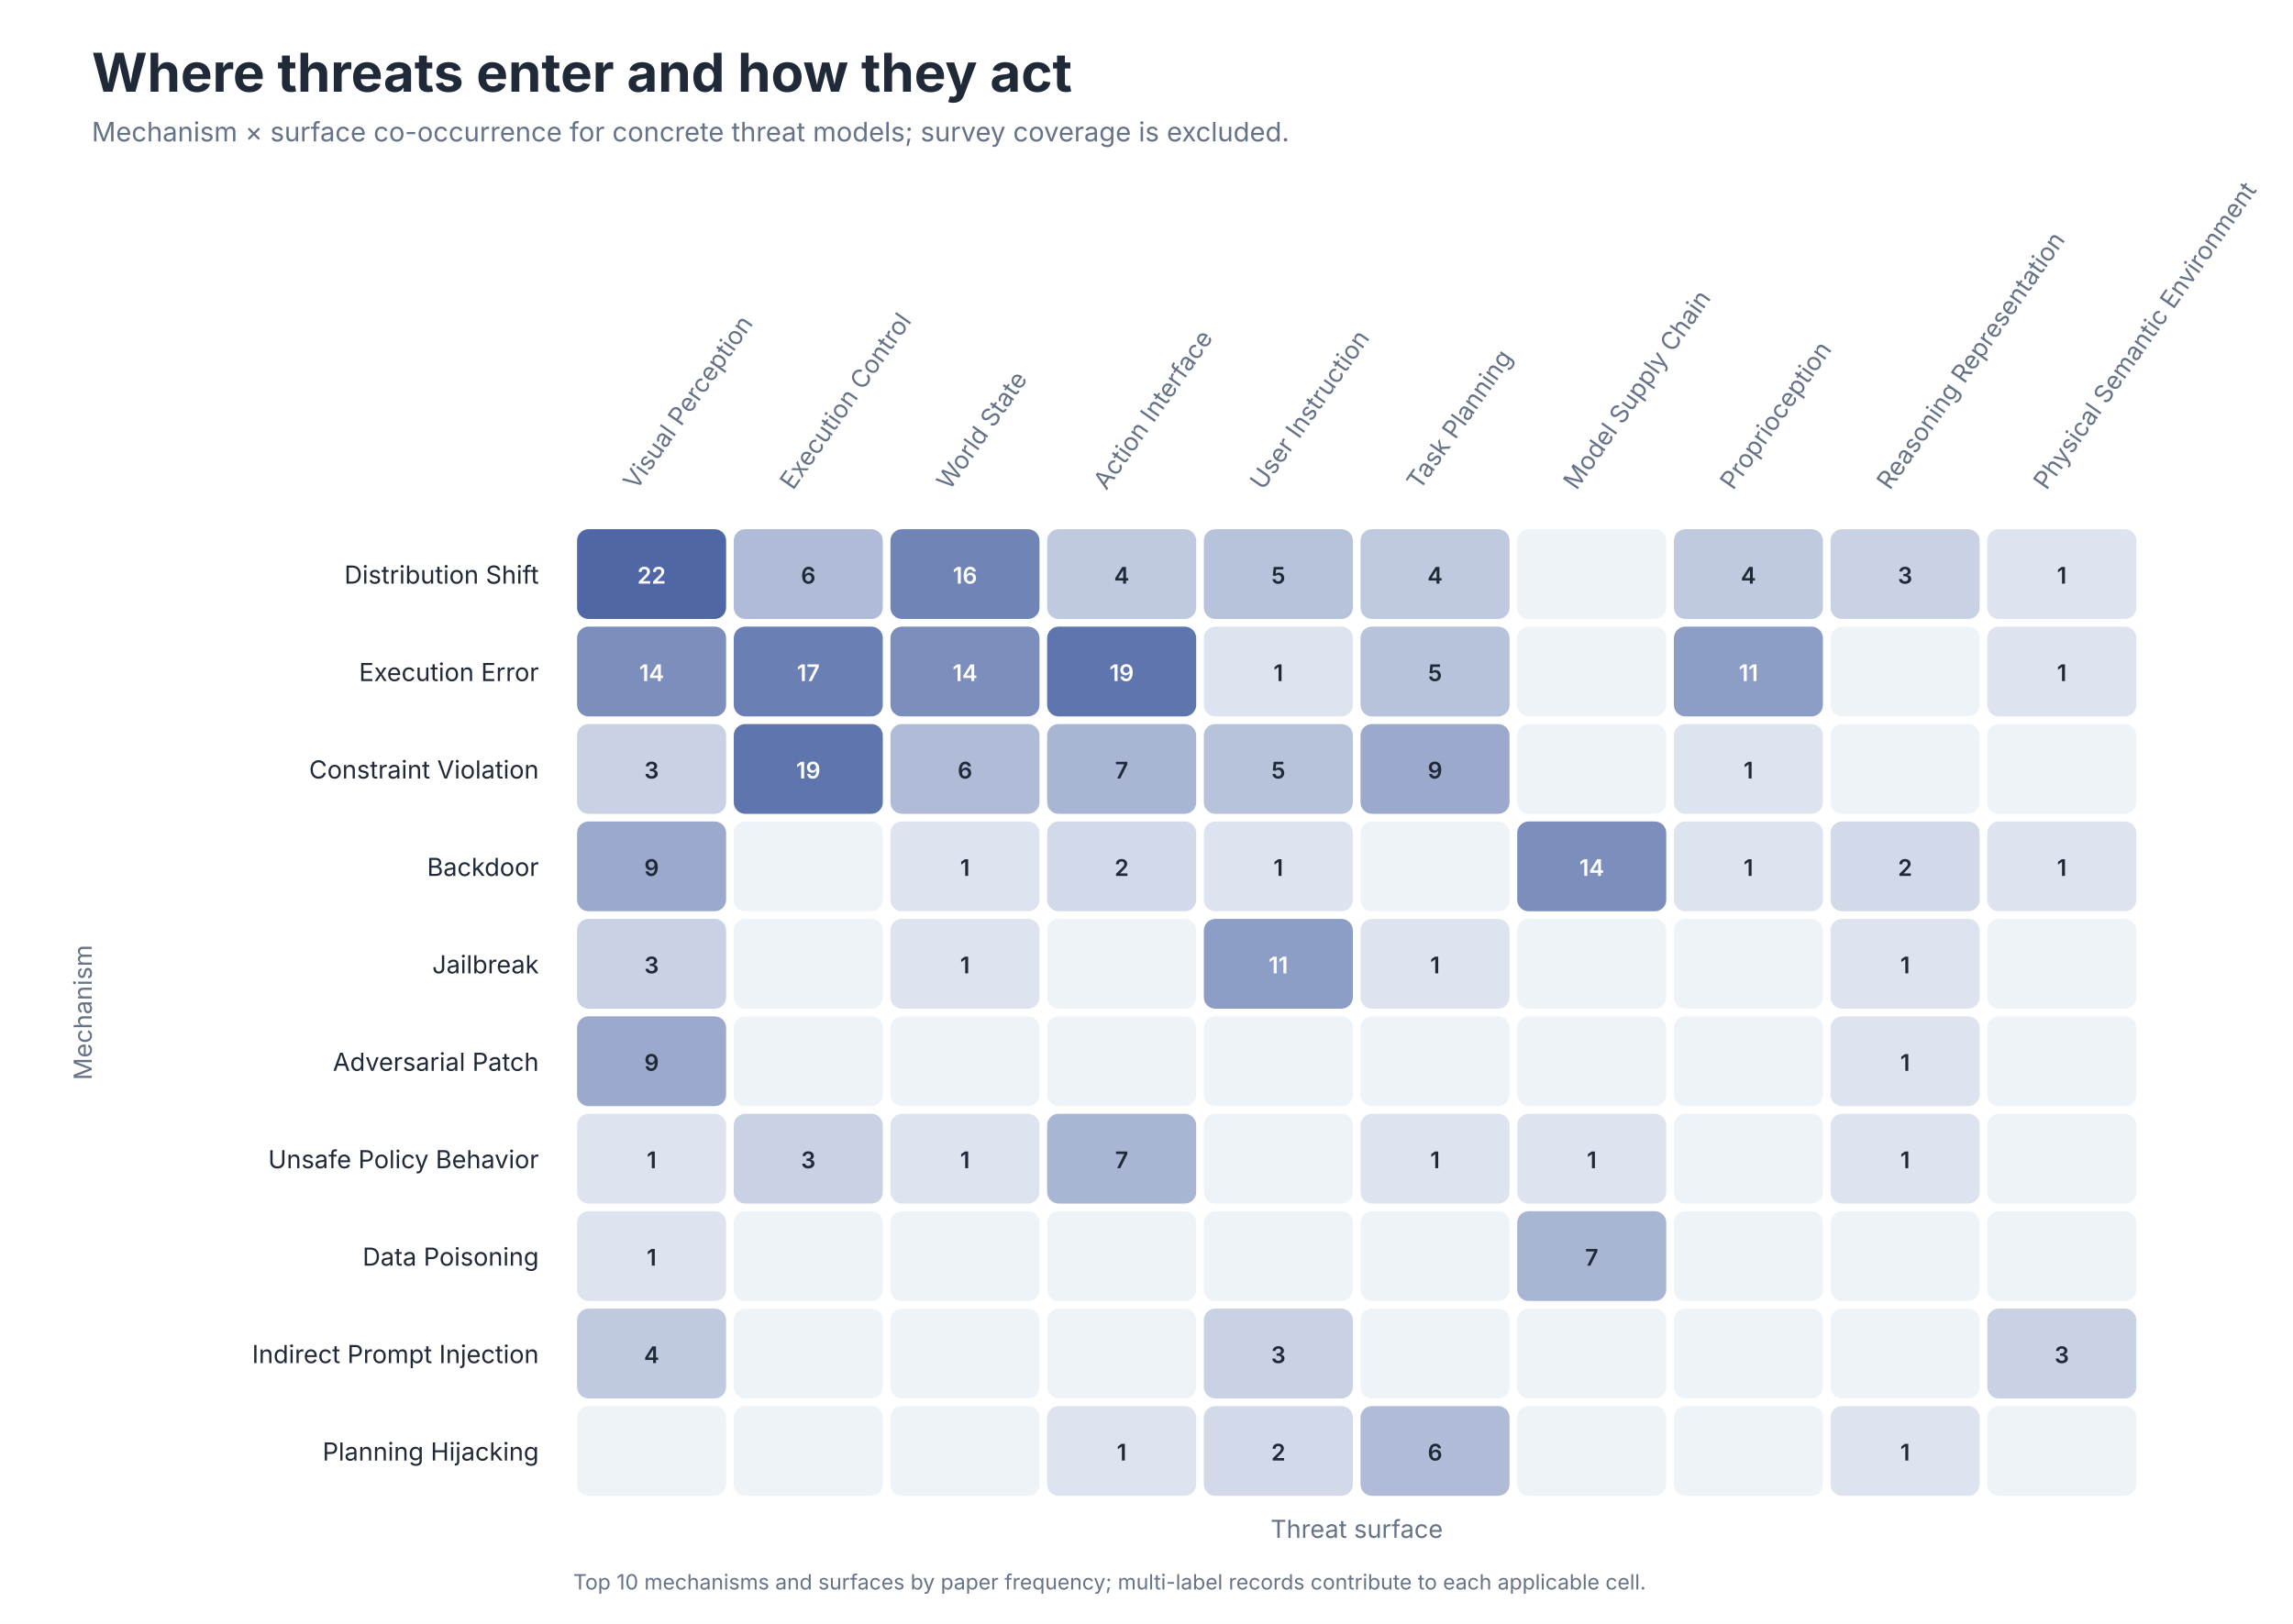
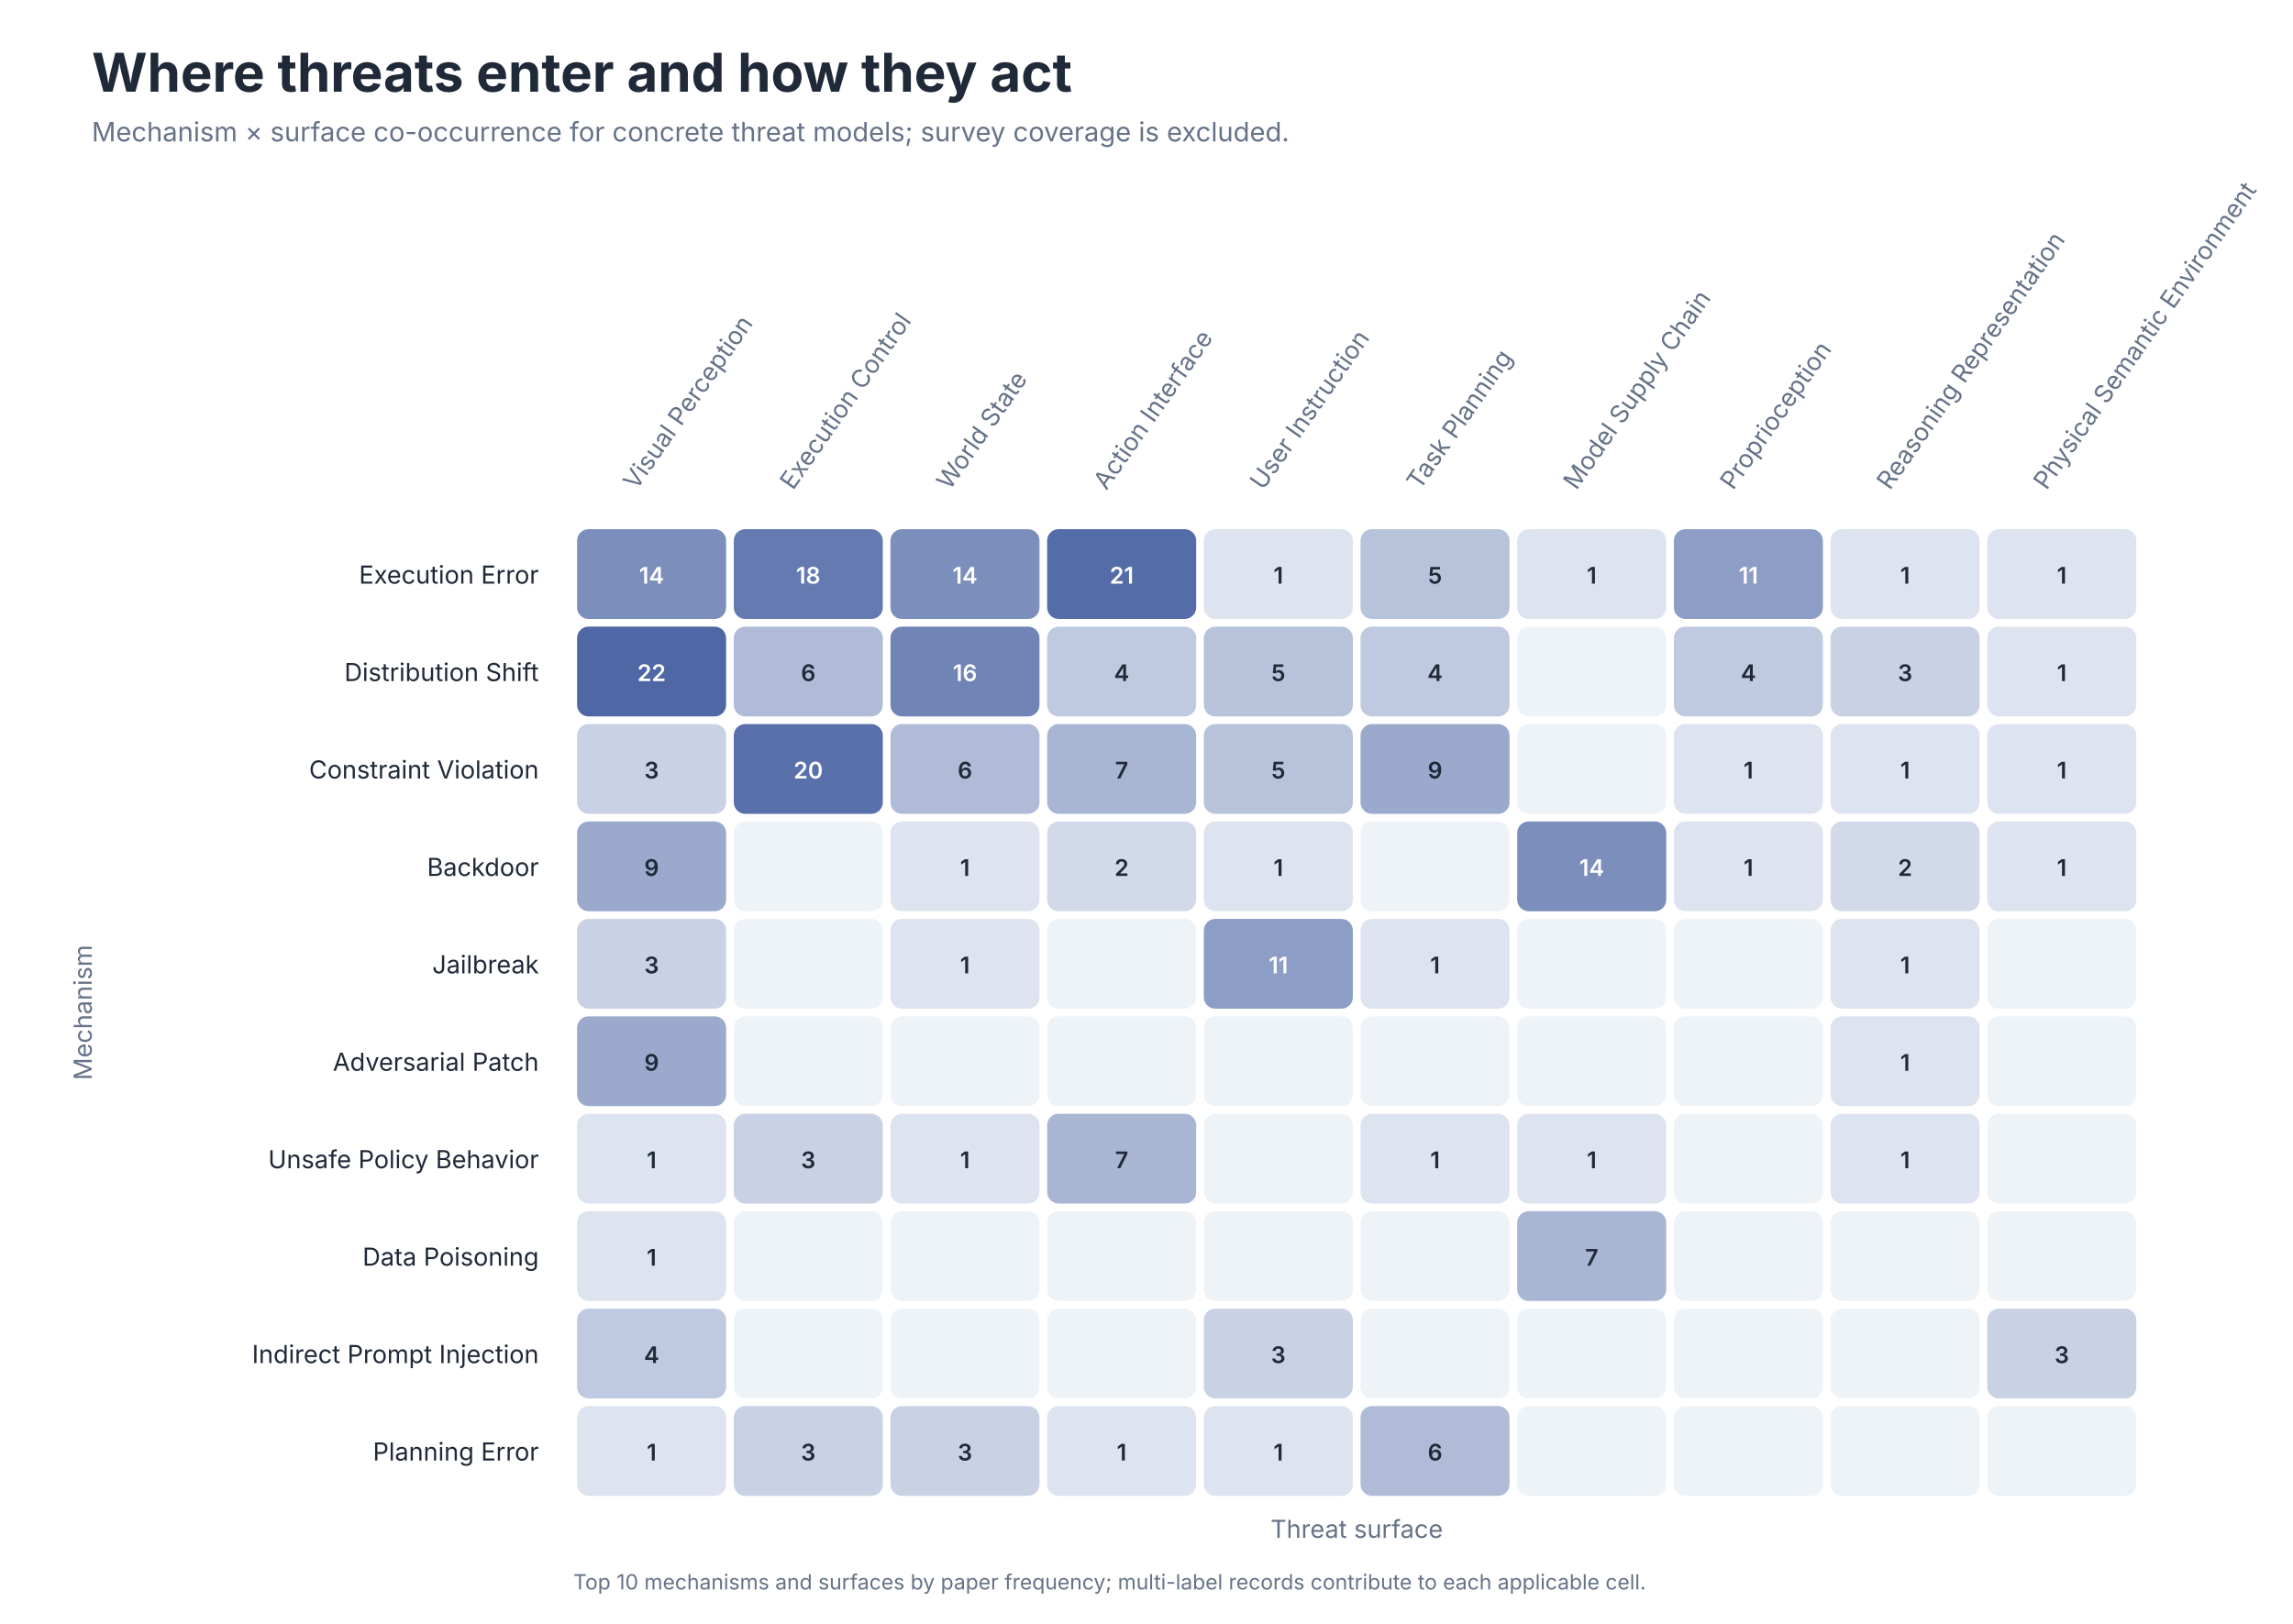
<svg xmlns="http://www.w3.org/2000/svg" role="img" aria-labelledby="title desc" viewBox="0 0 1200 850">
  <style>
text { font-family: -apple-system, BlinkMacSystemFont, 'Segoe UI', sans-serif; }
.title { font-size: 28px; font-weight: 650; fill: #202938; }
.subtitle { font-size: 14px; fill: #657287; }
.axis { font-size: 13px; fill: #657287; }
.label { font-size: 13px; fill: #202938; }
.small { font-size: 11px; fill: #657287; }
</style>
  <rect width="1200" height="850" fill="#FFFFFF" />
  <text class="title" x="48" y="48">Where threats enter and how they act</text>
  <text class="subtitle" x="48" y="74">Mechanism × surface co-occurrence for concrete threat models; survey coverage is excluded.</text>
  <text class="axis" text-anchor="start" transform="translate(333.0 257) rotate(-55)">Visual Perception</text>
  <text class="axis" text-anchor="start" transform="translate(415.0 257) rotate(-55)">Execution Control</text>
  <text class="axis" text-anchor="start" transform="translate(497.0 257) rotate(-55)">World State</text>
  <text class="axis" text-anchor="start" transform="translate(579.0 257) rotate(-55)">Action Interface</text>
  <text class="axis" text-anchor="start" transform="translate(661.0 257) rotate(-55)">User Instruction</text>
  <text class="axis" text-anchor="start" transform="translate(743.0 257) rotate(-55)">Task Planning</text>
  <text class="axis" text-anchor="start" transform="translate(825.0 257) rotate(-55)">Model Supply Chain</text>
  <text class="axis" text-anchor="start" transform="translate(907.0 257) rotate(-55)">Proprioception</text>
  <text class="axis" text-anchor="start" transform="translate(989.0 257) rotate(-55)">Reasoning Representation</text>
  <text class="axis" text-anchor="start" transform="translate(1071.0 257) rotate(-55)">Physical Semantic Environment</text>
-   <text class="label" x="282" y="305.5" text-anchor="end">Distribution Shift</text>
-   <rect x="302" y="277" width="78" height="47" rx="6" fill="#4F67A5" />
-   <text x="341.0" y="305.5" text-anchor="middle" font-size="12" font-weight="600" fill="#FFFFFF">22</text>
-   <rect x="384" y="277" width="78" height="47" rx="6" fill="#B0BCD7" />
-   <text x="423.0" y="305.5" text-anchor="middle" font-size="12" font-weight="600" fill="#202938">6</text>
-   <rect x="466" y="277" width="78" height="47" rx="6" fill="#7084B6" />
-   <text x="505.0" y="305.5" text-anchor="middle" font-size="12" font-weight="600" fill="#FFFFFF">16</text>
-   <rect x="548" y="277" width="78" height="47" rx="6" fill="#BFCAE0" />
-   <text x="587.0" y="305.5" text-anchor="middle" font-size="12" font-weight="600" fill="#202938">4</text>
-   <rect x="630" y="277" width="78" height="47" rx="6" fill="#B7C3DB" />
-   <text x="669.0" y="305.5" text-anchor="middle" font-size="12" font-weight="600" fill="#202938">5</text>
-   <rect x="712" y="277" width="78" height="47" rx="6" fill="#BFCAE0" />
-   <text x="751.0" y="305.5" text-anchor="middle" font-size="12" font-weight="600" fill="#202938">4</text>
-   <rect x="794" y="277" width="78" height="47" rx="6" fill="#EEF3F8" />
-   <text x="833.0" y="305.5" text-anchor="middle" font-size="12" font-weight="600" fill="#202938" />
-   <rect x="876" y="277" width="78" height="47" rx="6" fill="#BFCAE0" />
-   <text x="915.0" y="305.5" text-anchor="middle" font-size="12" font-weight="600" fill="#202938">4</text>
-   <rect x="958" y="277" width="78" height="47" rx="6" fill="#C8D2E4" />
-   <text x="997.0" y="305.5" text-anchor="middle" font-size="12" font-weight="600" fill="#202938">3</text>
+   <text class="label" x="282" y="305.5" text-anchor="end">Execution Error</text>
+   <rect x="302" y="277" width="78" height="47" rx="6" fill="#7B8EBC" />
+   <text x="341.0" y="305.5" text-anchor="middle" font-size="12" font-weight="600" fill="#FFFFFF">14</text>
+   <rect x="384" y="277" width="78" height="47" rx="6" fill="#647AB0" />
+   <text x="423.0" y="305.5" text-anchor="middle" font-size="12" font-weight="600" fill="#FFFFFF">18</text>
+   <rect x="466" y="277" width="78" height="47" rx="6" fill="#7B8EBC" />
+   <text x="505.0" y="305.5" text-anchor="middle" font-size="12" font-weight="600" fill="#FFFFFF">14</text>
+   <rect x="548" y="277" width="78" height="47" rx="6" fill="#546CA8" />
+   <text x="587.0" y="305.5" text-anchor="middle" font-size="12" font-weight="600" fill="#FFFFFF">21</text>
+   <rect x="630" y="277" width="78" height="47" rx="6" fill="#DDE4EF" />
+   <text x="669.0" y="305.5" text-anchor="middle" font-size="12" font-weight="600" fill="#202938">1</text>
+   <rect x="712" y="277" width="78" height="47" rx="6" fill="#B7C3DB" />
+   <text x="751.0" y="305.5" text-anchor="middle" font-size="12" font-weight="600" fill="#202938">5</text>
+   <rect x="794" y="277" width="78" height="47" rx="6" fill="#DDE4EF" />
+   <text x="833.0" y="305.5" text-anchor="middle" font-size="12" font-weight="600" fill="#202938">1</text>
+   <rect x="876" y="277" width="78" height="47" rx="6" fill="#8D9EC6" />
+   <text x="915.0" y="305.5" text-anchor="middle" font-size="12" font-weight="600" fill="#FFFFFF">11</text>
+   <rect x="958" y="277" width="78" height="47" rx="6" fill="#DDE4EF" />
+   <text x="997.0" y="305.5" text-anchor="middle" font-size="12" font-weight="600" fill="#202938">1</text>
  <rect x="1040" y="277" width="78" height="47" rx="6" fill="#DDE4EF" />
  <text x="1079.0" y="305.5" text-anchor="middle" font-size="12" font-weight="600" fill="#202938">1</text>
-   <text class="label" x="282" y="356.5" text-anchor="end">Execution Error</text>
-   <rect x="302" y="328" width="78" height="47" rx="6" fill="#7B8EBC" />
-   <text x="341.0" y="356.5" text-anchor="middle" font-size="12" font-weight="600" fill="#FFFFFF">14</text>
-   <rect x="384" y="328" width="78" height="47" rx="6" fill="#6A7FB3" />
-   <text x="423.0" y="356.5" text-anchor="middle" font-size="12" font-weight="600" fill="#FFFFFF">17</text>
-   <rect x="466" y="328" width="78" height="47" rx="6" fill="#7B8EBC" />
-   <text x="505.0" y="356.5" text-anchor="middle" font-size="12" font-weight="600" fill="#FFFFFF">14</text>
-   <rect x="548" y="328" width="78" height="47" rx="6" fill="#5F75AD" />
-   <text x="587.0" y="356.5" text-anchor="middle" font-size="12" font-weight="600" fill="#FFFFFF">19</text>
-   <rect x="630" y="328" width="78" height="47" rx="6" fill="#DDE4EF" />
-   <text x="669.0" y="356.5" text-anchor="middle" font-size="12" font-weight="600" fill="#202938">1</text>
-   <rect x="712" y="328" width="78" height="47" rx="6" fill="#B7C3DB" />
-   <text x="751.0" y="356.5" text-anchor="middle" font-size="12" font-weight="600" fill="#202938">5</text>
+   <text class="label" x="282" y="356.5" text-anchor="end">Distribution Shift</text>
+   <rect x="302" y="328" width="78" height="47" rx="6" fill="#4F67A5" />
+   <text x="341.0" y="356.5" text-anchor="middle" font-size="12" font-weight="600" fill="#FFFFFF">22</text>
+   <rect x="384" y="328" width="78" height="47" rx="6" fill="#B0BCD7" />
+   <text x="423.0" y="356.5" text-anchor="middle" font-size="12" font-weight="600" fill="#202938">6</text>
+   <rect x="466" y="328" width="78" height="47" rx="6" fill="#7084B6" />
+   <text x="505.0" y="356.5" text-anchor="middle" font-size="12" font-weight="600" fill="#FFFFFF">16</text>
+   <rect x="548" y="328" width="78" height="47" rx="6" fill="#BFCAE0" />
+   <text x="587.0" y="356.5" text-anchor="middle" font-size="12" font-weight="600" fill="#202938">4</text>
+   <rect x="630" y="328" width="78" height="47" rx="6" fill="#B7C3DB" />
+   <text x="669.0" y="356.5" text-anchor="middle" font-size="12" font-weight="600" fill="#202938">5</text>
+   <rect x="712" y="328" width="78" height="47" rx="6" fill="#BFCAE0" />
+   <text x="751.0" y="356.5" text-anchor="middle" font-size="12" font-weight="600" fill="#202938">4</text>
  <rect x="794" y="328" width="78" height="47" rx="6" fill="#EEF3F8" />
  <text x="833.0" y="356.5" text-anchor="middle" font-size="12" font-weight="600" fill="#202938" />
-   <rect x="876" y="328" width="78" height="47" rx="6" fill="#8D9EC6" />
-   <text x="915.0" y="356.5" text-anchor="middle" font-size="12" font-weight="600" fill="#FFFFFF">11</text>
-   <rect x="958" y="328" width="78" height="47" rx="6" fill="#EEF3F8" />
-   <text x="997.0" y="356.5" text-anchor="middle" font-size="12" font-weight="600" fill="#202938" />
+   <rect x="876" y="328" width="78" height="47" rx="6" fill="#BFCAE0" />
+   <text x="915.0" y="356.5" text-anchor="middle" font-size="12" font-weight="600" fill="#202938">4</text>
+   <rect x="958" y="328" width="78" height="47" rx="6" fill="#C8D2E4" />
+   <text x="997.0" y="356.5" text-anchor="middle" font-size="12" font-weight="600" fill="#202938">3</text>
  <rect x="1040" y="328" width="78" height="47" rx="6" fill="#DDE4EF" />
  <text x="1079.0" y="356.5" text-anchor="middle" font-size="12" font-weight="600" fill="#202938">1</text>
  <text class="label" x="282" y="407.5" text-anchor="end">Constraint Violation</text>
  <rect x="302" y="379" width="78" height="47" rx="6" fill="#C8D2E4" />
  <text x="341.0" y="407.5" text-anchor="middle" font-size="12" font-weight="600" fill="#202938">3</text>
-   <rect x="384" y="379" width="78" height="47" rx="6" fill="#5F75AD" />
-   <text x="423.0" y="407.5" text-anchor="middle" font-size="12" font-weight="600" fill="#FFFFFF">19</text>
+   <rect x="384" y="379" width="78" height="47" rx="6" fill="#5A70AB" />
+   <text x="423.0" y="407.5" text-anchor="middle" font-size="12" font-weight="600" fill="#FFFFFF">20</text>
  <rect x="466" y="379" width="78" height="47" rx="6" fill="#B0BCD7" />
  <text x="505.0" y="407.5" text-anchor="middle" font-size="12" font-weight="600" fill="#202938">6</text>
  <rect x="548" y="379" width="78" height="47" rx="6" fill="#A8B6D4" />
  <text x="587.0" y="407.5" text-anchor="middle" font-size="12" font-weight="600" fill="#202938">7</text>
  <rect x="630" y="379" width="78" height="47" rx="6" fill="#B7C3DB" />
  <text x="669.0" y="407.5" text-anchor="middle" font-size="12" font-weight="600" fill="#202938">5</text>
  <rect x="712" y="379" width="78" height="47" rx="6" fill="#9AA9CC" />
  <text x="751.0" y="407.5" text-anchor="middle" font-size="12" font-weight="600" fill="#202938">9</text>
  <rect x="794" y="379" width="78" height="47" rx="6" fill="#EEF3F8" />
  <text x="833.0" y="407.5" text-anchor="middle" font-size="12" font-weight="600" fill="#202938" />
  <rect x="876" y="379" width="78" height="47" rx="6" fill="#DDE4EF" />
  <text x="915.0" y="407.5" text-anchor="middle" font-size="12" font-weight="600" fill="#202938">1</text>
-   <rect x="958" y="379" width="78" height="47" rx="6" fill="#EEF3F8" />
-   <text x="997.0" y="407.5" text-anchor="middle" font-size="12" font-weight="600" fill="#202938" />
-   <rect x="1040" y="379" width="78" height="47" rx="6" fill="#EEF3F8" />
-   <text x="1079.0" y="407.5" text-anchor="middle" font-size="12" font-weight="600" fill="#202938" />
+   <rect x="958" y="379" width="78" height="47" rx="6" fill="#DDE4EF" />
+   <text x="997.0" y="407.5" text-anchor="middle" font-size="12" font-weight="600" fill="#202938">1</text>
+   <rect x="1040" y="379" width="78" height="47" rx="6" fill="#DDE4EF" />
+   <text x="1079.0" y="407.5" text-anchor="middle" font-size="12" font-weight="600" fill="#202938">1</text>
  <text class="label" x="282" y="458.5" text-anchor="end">Backdoor</text>
  <rect x="302" y="430" width="78" height="47" rx="6" fill="#9AA9CC" />
  <text x="341.0" y="458.5" text-anchor="middle" font-size="12" font-weight="600" fill="#202938">9</text>
  <rect x="384" y="430" width="78" height="47" rx="6" fill="#EEF3F8" />
  <text x="423.0" y="458.5" text-anchor="middle" font-size="12" font-weight="600" fill="#202938" />
  <rect x="466" y="430" width="78" height="47" rx="6" fill="#DDE4EF" />
  <text x="505.0" y="458.5" text-anchor="middle" font-size="12" font-weight="600" fill="#202938">1</text>
  <rect x="548" y="430" width="78" height="47" rx="6" fill="#D2DAE9" />
  <text x="587.0" y="458.5" text-anchor="middle" font-size="12" font-weight="600" fill="#202938">2</text>
  <rect x="630" y="430" width="78" height="47" rx="6" fill="#DDE4EF" />
  <text x="669.0" y="458.5" text-anchor="middle" font-size="12" font-weight="600" fill="#202938">1</text>
  <rect x="712" y="430" width="78" height="47" rx="6" fill="#EEF3F8" />
  <text x="751.0" y="458.5" text-anchor="middle" font-size="12" font-weight="600" fill="#202938" />
  <rect x="794" y="430" width="78" height="47" rx="6" fill="#7B8EBC" />
  <text x="833.0" y="458.5" text-anchor="middle" font-size="12" font-weight="600" fill="#FFFFFF">14</text>
  <rect x="876" y="430" width="78" height="47" rx="6" fill="#DDE4EF" />
  <text x="915.0" y="458.5" text-anchor="middle" font-size="12" font-weight="600" fill="#202938">1</text>
  <rect x="958" y="430" width="78" height="47" rx="6" fill="#D2DAE9" />
  <text x="997.0" y="458.5" text-anchor="middle" font-size="12" font-weight="600" fill="#202938">2</text>
  <rect x="1040" y="430" width="78" height="47" rx="6" fill="#DDE4EF" />
  <text x="1079.0" y="458.5" text-anchor="middle" font-size="12" font-weight="600" fill="#202938">1</text>
  <text class="label" x="282" y="509.5" text-anchor="end">Jailbreak</text>
  <rect x="302" y="481" width="78" height="47" rx="6" fill="#C8D2E4" />
  <text x="341.0" y="509.5" text-anchor="middle" font-size="12" font-weight="600" fill="#202938">3</text>
  <rect x="384" y="481" width="78" height="47" rx="6" fill="#EEF3F8" />
  <text x="423.0" y="509.5" text-anchor="middle" font-size="12" font-weight="600" fill="#202938" />
  <rect x="466" y="481" width="78" height="47" rx="6" fill="#DDE4EF" />
  <text x="505.0" y="509.5" text-anchor="middle" font-size="12" font-weight="600" fill="#202938">1</text>
  <rect x="548" y="481" width="78" height="47" rx="6" fill="#EEF3F8" />
  <text x="587.0" y="509.5" text-anchor="middle" font-size="12" font-weight="600" fill="#202938" />
  <rect x="630" y="481" width="78" height="47" rx="6" fill="#8D9EC6" />
  <text x="669.0" y="509.5" text-anchor="middle" font-size="12" font-weight="600" fill="#FFFFFF">11</text>
  <rect x="712" y="481" width="78" height="47" rx="6" fill="#DDE4EF" />
  <text x="751.0" y="509.5" text-anchor="middle" font-size="12" font-weight="600" fill="#202938">1</text>
  <rect x="794" y="481" width="78" height="47" rx="6" fill="#EEF3F8" />
  <text x="833.0" y="509.5" text-anchor="middle" font-size="12" font-weight="600" fill="#202938" />
  <rect x="876" y="481" width="78" height="47" rx="6" fill="#EEF3F8" />
  <text x="915.0" y="509.5" text-anchor="middle" font-size="12" font-weight="600" fill="#202938" />
  <rect x="958" y="481" width="78" height="47" rx="6" fill="#DDE4EF" />
  <text x="997.0" y="509.5" text-anchor="middle" font-size="12" font-weight="600" fill="#202938">1</text>
  <rect x="1040" y="481" width="78" height="47" rx="6" fill="#EEF3F8" />
  <text x="1079.0" y="509.5" text-anchor="middle" font-size="12" font-weight="600" fill="#202938" />
  <text class="label" x="282" y="560.5" text-anchor="end">Adversarial Patch</text>
  <rect x="302" y="532" width="78" height="47" rx="6" fill="#9AA9CC" />
  <text x="341.0" y="560.5" text-anchor="middle" font-size="12" font-weight="600" fill="#202938">9</text>
  <rect x="384" y="532" width="78" height="47" rx="6" fill="#EEF3F8" />
  <text x="423.0" y="560.5" text-anchor="middle" font-size="12" font-weight="600" fill="#202938" />
  <rect x="466" y="532" width="78" height="47" rx="6" fill="#EEF3F8" />
  <text x="505.0" y="560.5" text-anchor="middle" font-size="12" font-weight="600" fill="#202938" />
  <rect x="548" y="532" width="78" height="47" rx="6" fill="#EEF3F8" />
  <text x="587.0" y="560.5" text-anchor="middle" font-size="12" font-weight="600" fill="#202938" />
  <rect x="630" y="532" width="78" height="47" rx="6" fill="#EEF3F8" />
  <text x="669.0" y="560.5" text-anchor="middle" font-size="12" font-weight="600" fill="#202938" />
  <rect x="712" y="532" width="78" height="47" rx="6" fill="#EEF3F8" />
  <text x="751.0" y="560.5" text-anchor="middle" font-size="12" font-weight="600" fill="#202938" />
  <rect x="794" y="532" width="78" height="47" rx="6" fill="#EEF3F8" />
  <text x="833.0" y="560.5" text-anchor="middle" font-size="12" font-weight="600" fill="#202938" />
  <rect x="876" y="532" width="78" height="47" rx="6" fill="#EEF3F8" />
  <text x="915.0" y="560.5" text-anchor="middle" font-size="12" font-weight="600" fill="#202938" />
  <rect x="958" y="532" width="78" height="47" rx="6" fill="#DDE4EF" />
  <text x="997.0" y="560.5" text-anchor="middle" font-size="12" font-weight="600" fill="#202938">1</text>
  <rect x="1040" y="532" width="78" height="47" rx="6" fill="#EEF3F8" />
  <text x="1079.0" y="560.5" text-anchor="middle" font-size="12" font-weight="600" fill="#202938" />
  <text class="label" x="282" y="611.5" text-anchor="end">Unsafe Policy Behavior</text>
  <rect x="302" y="583" width="78" height="47" rx="6" fill="#DDE4EF" />
  <text x="341.0" y="611.5" text-anchor="middle" font-size="12" font-weight="600" fill="#202938">1</text>
  <rect x="384" y="583" width="78" height="47" rx="6" fill="#C8D2E4" />
  <text x="423.0" y="611.5" text-anchor="middle" font-size="12" font-weight="600" fill="#202938">3</text>
  <rect x="466" y="583" width="78" height="47" rx="6" fill="#DDE4EF" />
  <text x="505.0" y="611.5" text-anchor="middle" font-size="12" font-weight="600" fill="#202938">1</text>
  <rect x="548" y="583" width="78" height="47" rx="6" fill="#A8B6D4" />
  <text x="587.0" y="611.5" text-anchor="middle" font-size="12" font-weight="600" fill="#202938">7</text>
  <rect x="630" y="583" width="78" height="47" rx="6" fill="#EEF3F8" />
  <text x="669.0" y="611.5" text-anchor="middle" font-size="12" font-weight="600" fill="#202938" />
  <rect x="712" y="583" width="78" height="47" rx="6" fill="#DDE4EF" />
  <text x="751.0" y="611.5" text-anchor="middle" font-size="12" font-weight="600" fill="#202938">1</text>
  <rect x="794" y="583" width="78" height="47" rx="6" fill="#DDE4EF" />
  <text x="833.0" y="611.5" text-anchor="middle" font-size="12" font-weight="600" fill="#202938">1</text>
  <rect x="876" y="583" width="78" height="47" rx="6" fill="#EEF3F8" />
  <text x="915.0" y="611.5" text-anchor="middle" font-size="12" font-weight="600" fill="#202938" />
  <rect x="958" y="583" width="78" height="47" rx="6" fill="#DDE4EF" />
  <text x="997.0" y="611.5" text-anchor="middle" font-size="12" font-weight="600" fill="#202938">1</text>
  <rect x="1040" y="583" width="78" height="47" rx="6" fill="#EEF3F8" />
  <text x="1079.0" y="611.5" text-anchor="middle" font-size="12" font-weight="600" fill="#202938" />
  <text class="label" x="282" y="662.5" text-anchor="end">Data Poisoning</text>
  <rect x="302" y="634" width="78" height="47" rx="6" fill="#DDE4EF" />
  <text x="341.0" y="662.5" text-anchor="middle" font-size="12" font-weight="600" fill="#202938">1</text>
  <rect x="384" y="634" width="78" height="47" rx="6" fill="#EEF3F8" />
  <text x="423.0" y="662.5" text-anchor="middle" font-size="12" font-weight="600" fill="#202938" />
  <rect x="466" y="634" width="78" height="47" rx="6" fill="#EEF3F8" />
  <text x="505.0" y="662.5" text-anchor="middle" font-size="12" font-weight="600" fill="#202938" />
  <rect x="548" y="634" width="78" height="47" rx="6" fill="#EEF3F8" />
  <text x="587.0" y="662.5" text-anchor="middle" font-size="12" font-weight="600" fill="#202938" />
  <rect x="630" y="634" width="78" height="47" rx="6" fill="#EEF3F8" />
  <text x="669.0" y="662.5" text-anchor="middle" font-size="12" font-weight="600" fill="#202938" />
  <rect x="712" y="634" width="78" height="47" rx="6" fill="#EEF3F8" />
  <text x="751.0" y="662.5" text-anchor="middle" font-size="12" font-weight="600" fill="#202938" />
  <rect x="794" y="634" width="78" height="47" rx="6" fill="#A8B6D4" />
  <text x="833.0" y="662.5" text-anchor="middle" font-size="12" font-weight="600" fill="#202938">7</text>
  <rect x="876" y="634" width="78" height="47" rx="6" fill="#EEF3F8" />
  <text x="915.0" y="662.5" text-anchor="middle" font-size="12" font-weight="600" fill="#202938" />
  <rect x="958" y="634" width="78" height="47" rx="6" fill="#EEF3F8" />
  <text x="997.0" y="662.5" text-anchor="middle" font-size="12" font-weight="600" fill="#202938" />
  <rect x="1040" y="634" width="78" height="47" rx="6" fill="#EEF3F8" />
  <text x="1079.0" y="662.5" text-anchor="middle" font-size="12" font-weight="600" fill="#202938" />
  <text class="label" x="282" y="713.5" text-anchor="end">Indirect Prompt Injection</text>
  <rect x="302" y="685" width="78" height="47" rx="6" fill="#BFCAE0" />
  <text x="341.0" y="713.5" text-anchor="middle" font-size="12" font-weight="600" fill="#202938">4</text>
  <rect x="384" y="685" width="78" height="47" rx="6" fill="#EEF3F8" />
  <text x="423.0" y="713.5" text-anchor="middle" font-size="12" font-weight="600" fill="#202938" />
  <rect x="466" y="685" width="78" height="47" rx="6" fill="#EEF3F8" />
  <text x="505.0" y="713.5" text-anchor="middle" font-size="12" font-weight="600" fill="#202938" />
  <rect x="548" y="685" width="78" height="47" rx="6" fill="#EEF3F8" />
  <text x="587.0" y="713.5" text-anchor="middle" font-size="12" font-weight="600" fill="#202938" />
  <rect x="630" y="685" width="78" height="47" rx="6" fill="#C8D2E4" />
  <text x="669.0" y="713.5" text-anchor="middle" font-size="12" font-weight="600" fill="#202938">3</text>
  <rect x="712" y="685" width="78" height="47" rx="6" fill="#EEF3F8" />
  <text x="751.0" y="713.5" text-anchor="middle" font-size="12" font-weight="600" fill="#202938" />
  <rect x="794" y="685" width="78" height="47" rx="6" fill="#EEF3F8" />
  <text x="833.0" y="713.5" text-anchor="middle" font-size="12" font-weight="600" fill="#202938" />
  <rect x="876" y="685" width="78" height="47" rx="6" fill="#EEF3F8" />
  <text x="915.0" y="713.5" text-anchor="middle" font-size="12" font-weight="600" fill="#202938" />
  <rect x="958" y="685" width="78" height="47" rx="6" fill="#EEF3F8" />
  <text x="997.0" y="713.5" text-anchor="middle" font-size="12" font-weight="600" fill="#202938" />
  <rect x="1040" y="685" width="78" height="47" rx="6" fill="#C8D2E4" />
  <text x="1079.0" y="713.5" text-anchor="middle" font-size="12" font-weight="600" fill="#202938">3</text>
-   <text class="label" x="282" y="764.5" text-anchor="end">Planning Hijacking</text>
-   <rect x="302" y="736" width="78" height="47" rx="6" fill="#EEF3F8" />
-   <text x="341.0" y="764.5" text-anchor="middle" font-size="12" font-weight="600" fill="#202938" />
-   <rect x="384" y="736" width="78" height="47" rx="6" fill="#EEF3F8" />
-   <text x="423.0" y="764.5" text-anchor="middle" font-size="12" font-weight="600" fill="#202938" />
-   <rect x="466" y="736" width="78" height="47" rx="6" fill="#EEF3F8" />
-   <text x="505.0" y="764.5" text-anchor="middle" font-size="12" font-weight="600" fill="#202938" />
+   <text class="label" x="282" y="764.5" text-anchor="end">Planning Error</text>
+   <rect x="302" y="736" width="78" height="47" rx="6" fill="#DDE4EF" />
+   <text x="341.0" y="764.5" text-anchor="middle" font-size="12" font-weight="600" fill="#202938">1</text>
+   <rect x="384" y="736" width="78" height="47" rx="6" fill="#C8D2E4" />
+   <text x="423.0" y="764.5" text-anchor="middle" font-size="12" font-weight="600" fill="#202938">3</text>
+   <rect x="466" y="736" width="78" height="47" rx="6" fill="#C8D2E4" />
+   <text x="505.0" y="764.5" text-anchor="middle" font-size="12" font-weight="600" fill="#202938">3</text>
  <rect x="548" y="736" width="78" height="47" rx="6" fill="#DDE4EF" />
  <text x="587.0" y="764.5" text-anchor="middle" font-size="12" font-weight="600" fill="#202938">1</text>
-   <rect x="630" y="736" width="78" height="47" rx="6" fill="#D2DAE9" />
-   <text x="669.0" y="764.5" text-anchor="middle" font-size="12" font-weight="600" fill="#202938">2</text>
+   <rect x="630" y="736" width="78" height="47" rx="6" fill="#DDE4EF" />
+   <text x="669.0" y="764.5" text-anchor="middle" font-size="12" font-weight="600" fill="#202938">1</text>
  <rect x="712" y="736" width="78" height="47" rx="6" fill="#B0BCD7" />
  <text x="751.0" y="764.5" text-anchor="middle" font-size="12" font-weight="600" fill="#202938">6</text>
  <rect x="794" y="736" width="78" height="47" rx="6" fill="#EEF3F8" />
  <text x="833.0" y="764.5" text-anchor="middle" font-size="12" font-weight="600" fill="#202938" />
  <rect x="876" y="736" width="78" height="47" rx="6" fill="#EEF3F8" />
  <text x="915.0" y="764.5" text-anchor="middle" font-size="12" font-weight="600" fill="#202938" />
-   <rect x="958" y="736" width="78" height="47" rx="6" fill="#DDE4EF" />
-   <text x="997.0" y="764.5" text-anchor="middle" font-size="12" font-weight="600" fill="#202938">1</text>
+   <rect x="958" y="736" width="78" height="47" rx="6" fill="#EEF3F8" />
+   <text x="997.0" y="764.5" text-anchor="middle" font-size="12" font-weight="600" fill="#202938" />
  <rect x="1040" y="736" width="78" height="47" rx="6" fill="#EEF3F8" />
  <text x="1079.0" y="764.5" text-anchor="middle" font-size="12" font-weight="600" fill="#202938" />
  <text class="axis" x="710" y="805" text-anchor="middle">Threat surface</text>
  <text class="axis" transform="translate(48 530) rotate(-90)" text-anchor="middle">Mechanism</text>
  <text class="small" x="300" y="832">Top 10 mechanisms and surfaces by paper frequency; multi-label records contribute to each applicable cell.</text>
</svg>
